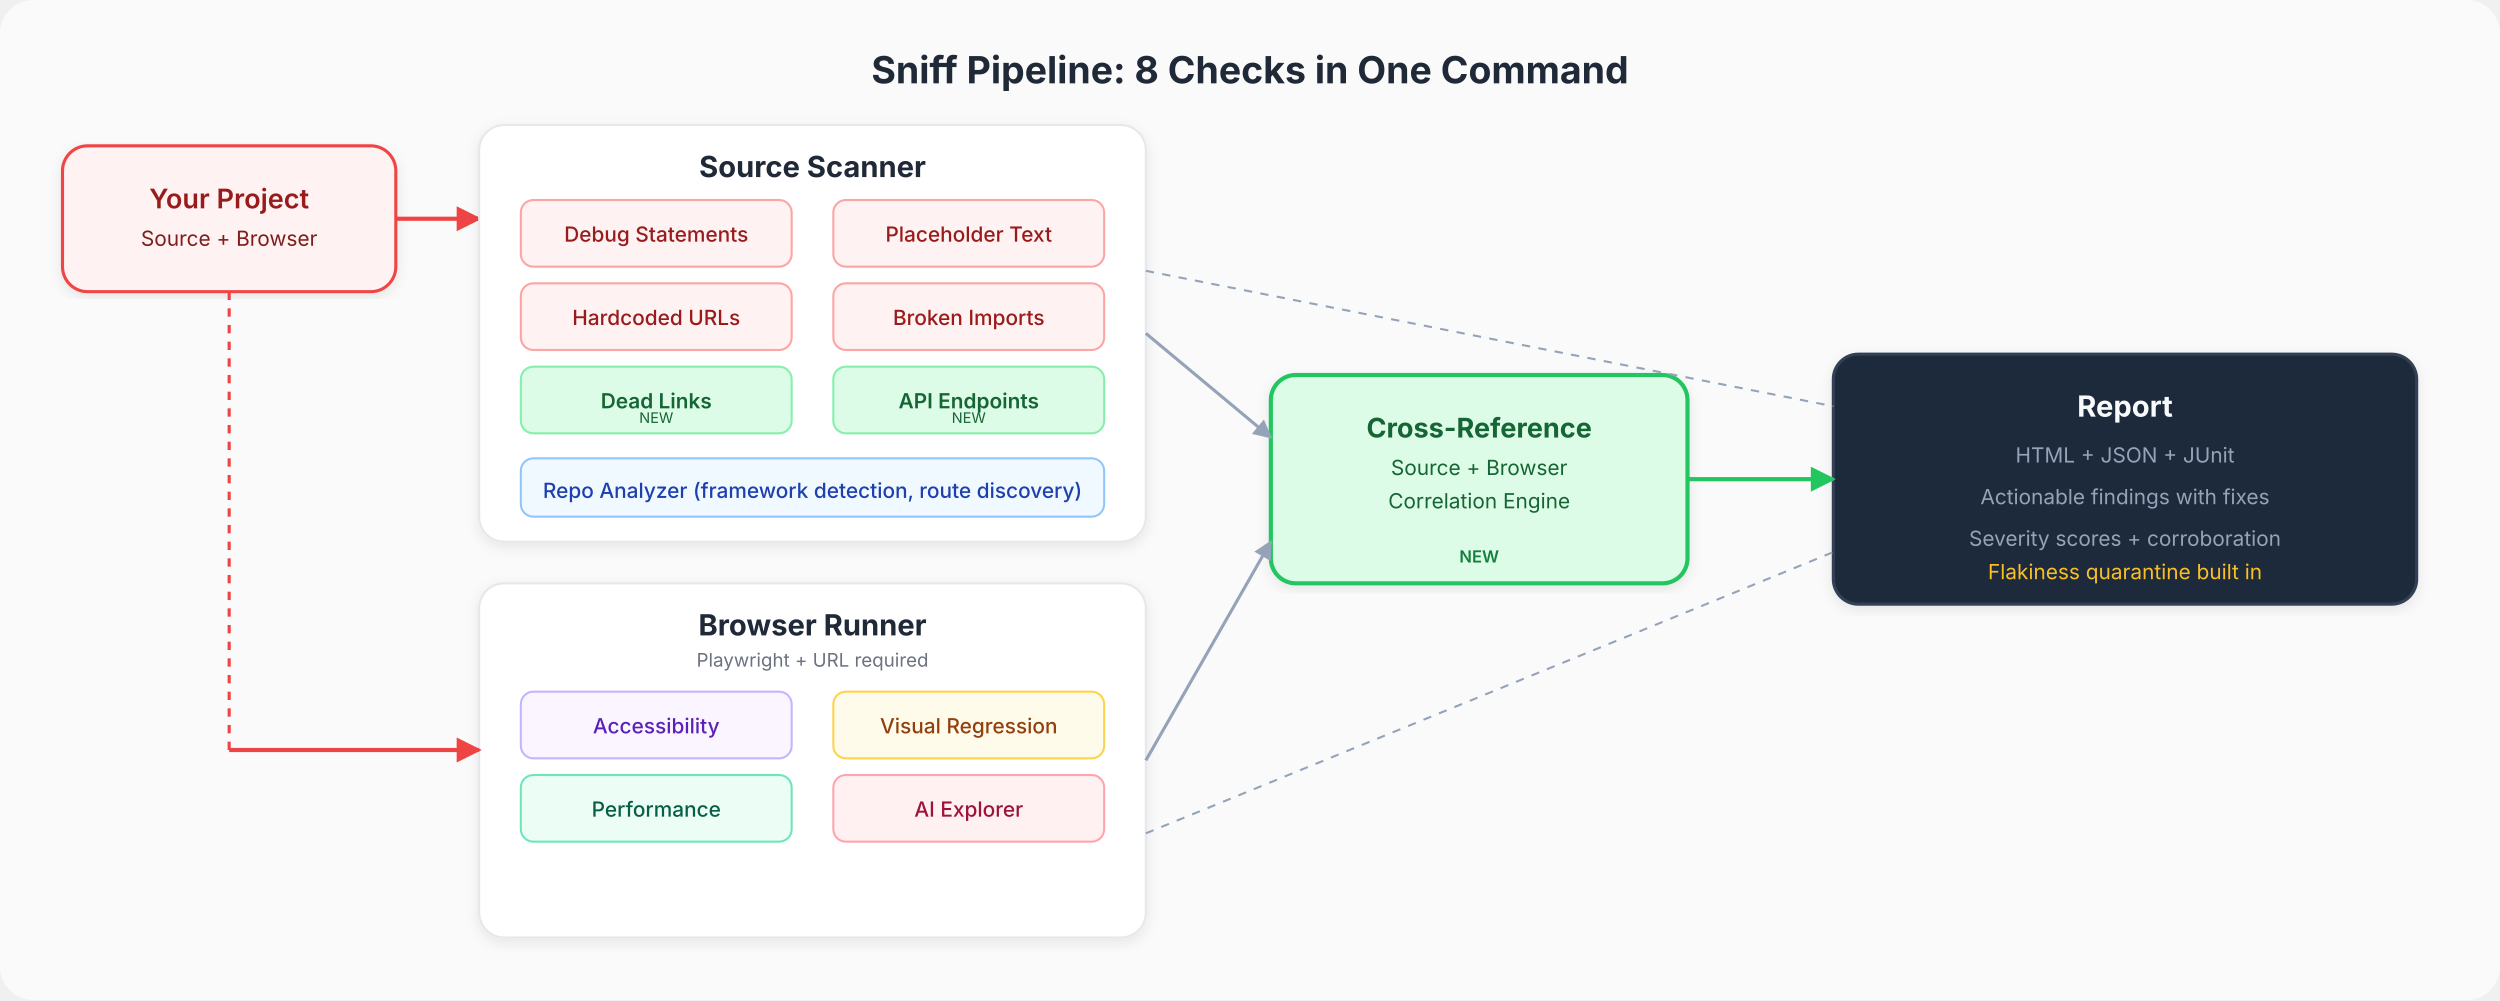
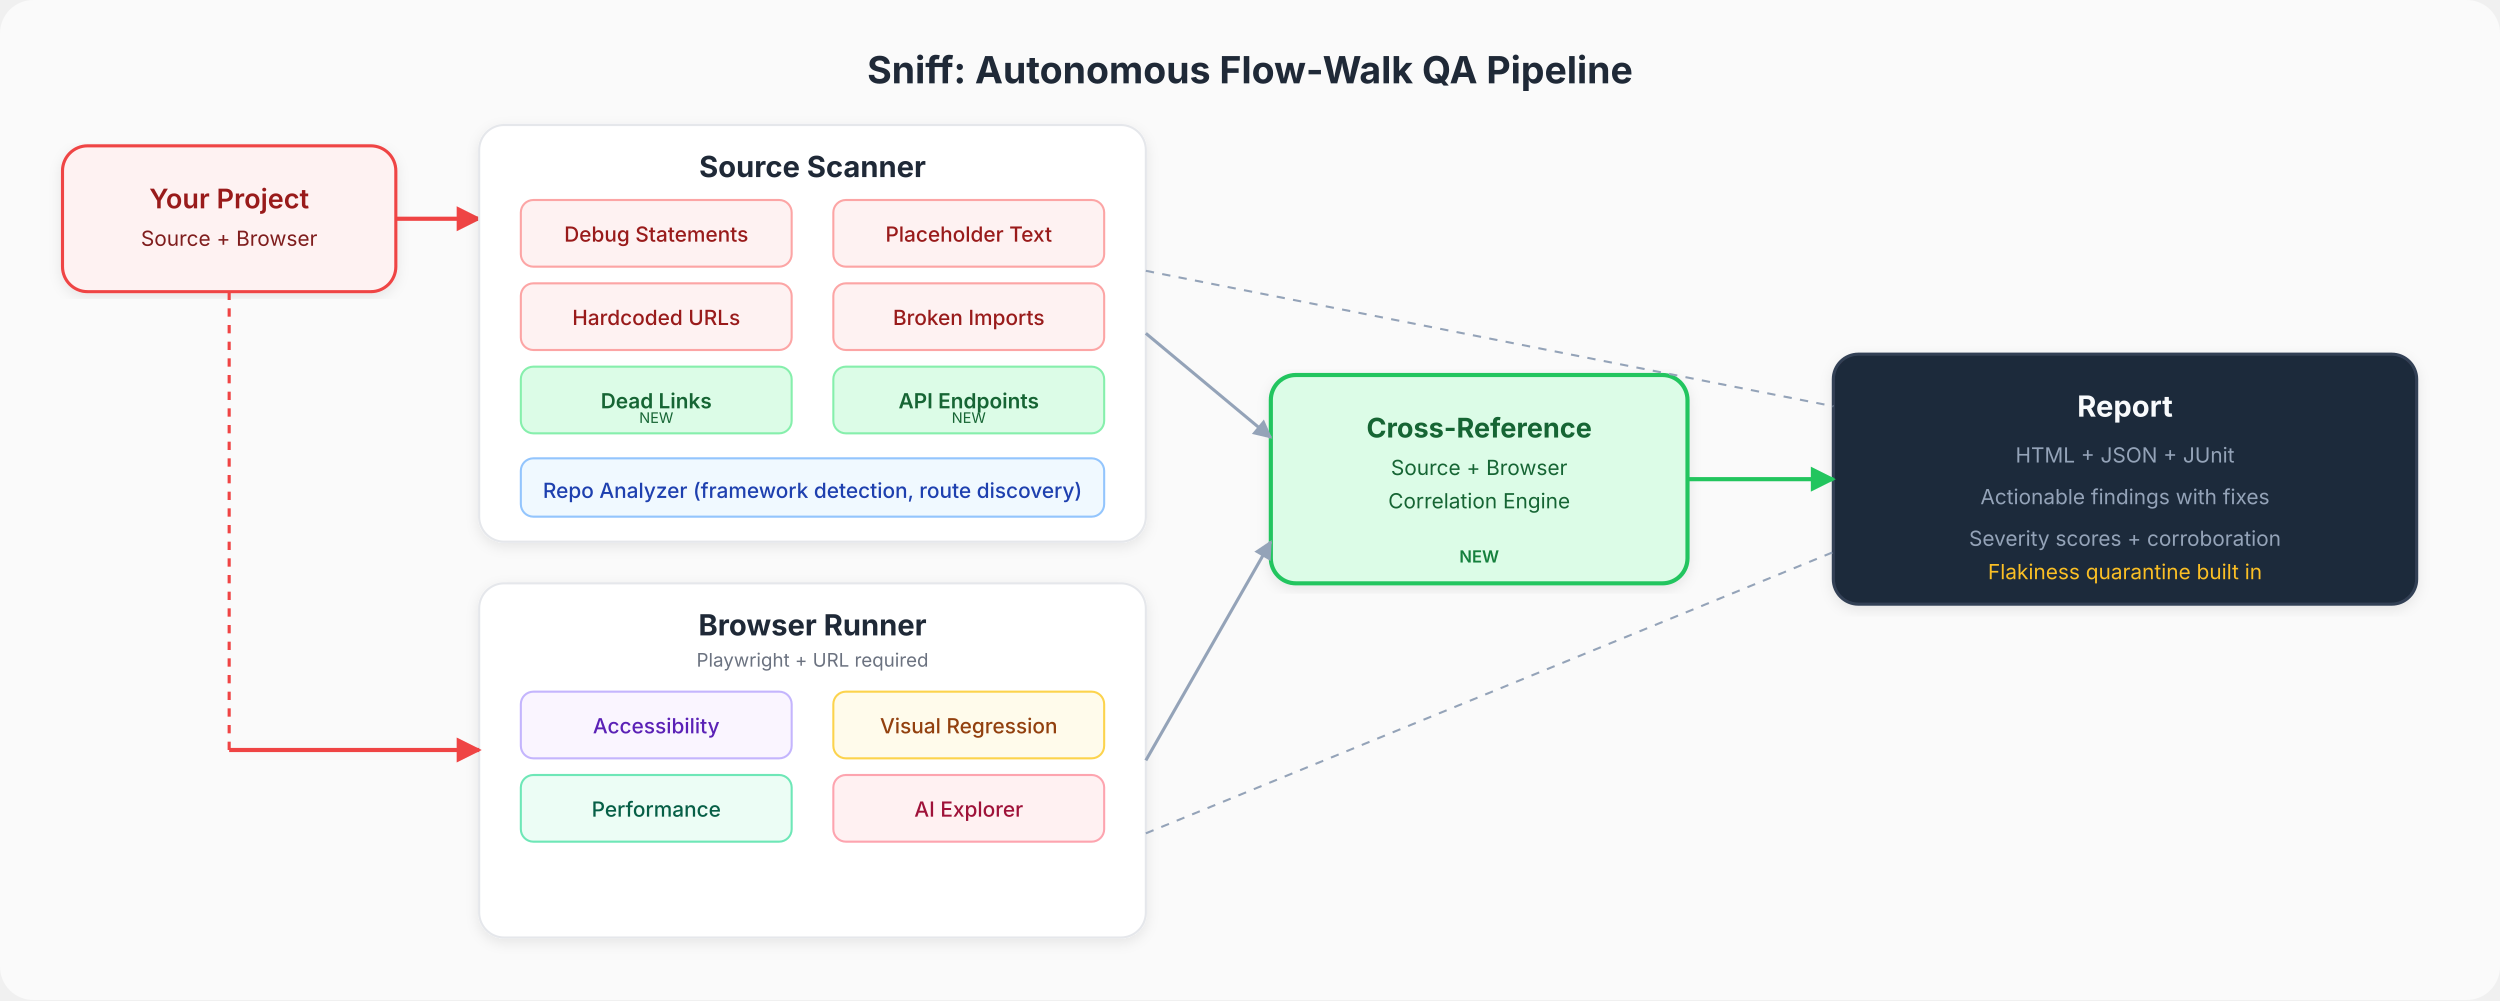
<svg xmlns="http://www.w3.org/2000/svg" viewBox="0 0 1200 480" font-family="-apple-system, system-ui, sans-serif">
  <defs>
    <filter id="shadow" x="-5%" y="-5%" width="110%" height="110%">
      <feDropShadow dx="0" dy="2" stdDeviation="3" flood-color="#00000015" />
    </filter>
  </defs>
  <rect width="1200" height="480" rx="16" fill="#fafafa" />
-   <text x="600" y="40" text-anchor="middle" font-size="18" font-weight="700" fill="#1f2937">Sniff Pipeline: 8 Checks in One Command</text>
+   <text x="600" y="40" text-anchor="middle" font-size="18" font-weight="700" fill="#1f2937">Sniff: Autonomous Flow-Walk QA Pipeline</text>
  <rect x="30" y="70" width="160" height="70" rx="12" fill="#fef2f2" stroke="#ef4444" stroke-width="1.5" filter="url(#shadow)" />
  <text x="110" y="100" text-anchor="middle" font-size="13" font-weight="600" fill="#991b1b">Your Project</text>
  <text x="110" y="118" text-anchor="middle" font-size="10" fill="#7f1d1d">Source + Browser</text>
  <line x1="190" y1="105" x2="230" y2="105" stroke="#ef4444" stroke-width="2" marker-end="url(#arrowRed)" />
  <defs>
    <marker id="arrowRed" viewBox="0 0 10 10" refX="9" refY="5" markerWidth="6" markerHeight="6" orient="auto">
      <path d="M 0 0 L 10 5 L 0 10 z" fill="#ef4444" />
    </marker>
  </defs>
  <rect x="230" y="60" width="320" height="200" rx="12" fill="#fff" stroke="#e5e7eb" stroke-width="1" filter="url(#shadow)" />
  <text x="390" y="85" text-anchor="middle" font-size="14" font-weight="700" fill="#1f2937">Source Scanner</text>
  <rect x="250" y="96" width="130" height="32" rx="6" fill="#fef2f2" stroke="#fca5a5" stroke-width="1" />
  <text x="315" y="116" text-anchor="middle" font-size="10" font-weight="500" fill="#991b1b">Debug Statements</text>
  <rect x="400" y="96" width="130" height="32" rx="6" fill="#fef2f2" stroke="#fca5a5" stroke-width="1" />
  <text x="465" y="116" text-anchor="middle" font-size="10" font-weight="500" fill="#991b1b">Placeholder Text</text>
  <rect x="250" y="136" width="130" height="32" rx="6" fill="#fef2f2" stroke="#fca5a5" stroke-width="1" />
  <text x="315" y="156" text-anchor="middle" font-size="10" font-weight="500" fill="#991b1b">Hardcoded URLs</text>
  <rect x="400" y="136" width="130" height="32" rx="6" fill="#fef2f2" stroke="#fca5a5" stroke-width="1" />
  <text x="465" y="156" text-anchor="middle" font-size="10" font-weight="500" fill="#991b1b">Broken Imports</text>
  <rect x="250" y="176" width="130" height="32" rx="6" fill="#dcfce7" stroke="#86efac" stroke-width="1" />
  <text x="315" y="196" text-anchor="middle" font-size="10" font-weight="600" fill="#166534">Dead Links</text>
  <text x="315" y="203" text-anchor="middle" font-size="7" fill="#166534">NEW</text>
  <rect x="400" y="176" width="130" height="32" rx="6" fill="#dcfce7" stroke="#86efac" stroke-width="1" />
  <text x="465" y="196" text-anchor="middle" font-size="10" font-weight="600" fill="#166534">API Endpoints</text>
  <text x="465" y="203" text-anchor="middle" font-size="7" fill="#166534">NEW</text>
  <rect x="250" y="220" width="280" height="28" rx="6" fill="#f0f9ff" stroke="#93c5fd" stroke-width="1" />
  <text x="390" y="239" text-anchor="middle" font-size="10" font-weight="500" fill="#1e40af">Repo Analyzer (framework detection, route discovery)</text>
  <rect x="230" y="280" width="320" height="170" rx="12" fill="#fff" stroke="#e5e7eb" stroke-width="1" filter="url(#shadow)" />
  <text x="390" y="305" text-anchor="middle" font-size="14" font-weight="700" fill="#1f2937">Browser Runner</text>
  <text x="390" y="320" text-anchor="middle" font-size="9" fill="#6b7280">Playwright + URL required</text>
  <rect x="250" y="332" width="130" height="32" rx="6" fill="#faf5ff" stroke="#c4b5fd" stroke-width="1" />
  <text x="315" y="352" text-anchor="middle" font-size="10" font-weight="500" fill="#5b21b6">Accessibility</text>
  <rect x="400" y="332" width="130" height="32" rx="6" fill="#fffbeb" stroke="#fcd34d" stroke-width="1" />
  <text x="465" y="352" text-anchor="middle" font-size="10" font-weight="500" fill="#92400e">Visual Regression</text>
  <rect x="250" y="372" width="130" height="32" rx="6" fill="#ecfdf5" stroke="#6ee7b7" stroke-width="1" />
  <text x="315" y="392" text-anchor="middle" font-size="10" font-weight="500" fill="#065f46">Performance</text>
  <rect x="400" y="372" width="130" height="32" rx="6" fill="#fff1f2" stroke="#fda4af" stroke-width="1" />
  <text x="465" y="392" text-anchor="middle" font-size="10" font-weight="500" fill="#9f1239">AI Explorer</text>
  <line x1="110" y1="140" x2="110" y2="360" stroke="#ef4444" stroke-width="1.5" stroke-dasharray="4" />
  <line x1="110" y1="360" x2="230" y2="360" stroke="#ef4444" stroke-width="2" marker-end="url(#arrowRed)" />
  <rect x="610" y="180" width="200" height="100" rx="12" fill="#dcfce7" stroke="#22c55e" stroke-width="2" filter="url(#shadow)" />
  <text x="710" y="210" text-anchor="middle" font-size="13" font-weight="700" fill="#166534">Cross-Reference</text>
  <text x="710" y="228" text-anchor="middle" font-size="10" fill="#166534">Source + Browser</text>
  <text x="710" y="244" text-anchor="middle" font-size="10" fill="#166534">Correlation Engine</text>
  <text x="710" y="270" text-anchor="middle" font-size="8" font-weight="600" fill="#15803d">NEW</text>
  <line x1="550" y1="160" x2="610" y2="210" stroke="#94a3b8" stroke-width="1.5" marker-end="url(#arrowGray)" />
  <line x1="550" y1="365" x2="610" y2="260" stroke="#94a3b8" stroke-width="1.5" marker-end="url(#arrowGray)" />
  <defs>
    <marker id="arrowGray" viewBox="0 0 10 10" refX="9" refY="5" markerWidth="6" markerHeight="6" orient="auto">
      <path d="M 0 0 L 10 5 L 0 10 z" fill="#94a3b8" />
    </marker>
  </defs>
  <rect x="880" y="170" width="280" height="120" rx="12" fill="#1e293b" stroke="#334155" stroke-width="1.5" filter="url(#shadow)" />
  <text x="1020" y="200" text-anchor="middle" font-size="14" font-weight="700" fill="#f8fafc">Report</text>
  <text x="1020" y="222" text-anchor="middle" font-size="10" fill="#94a3b8">HTML + JSON + JUnit</text>
  <text x="1020" y="242" text-anchor="middle" font-size="10" fill="#94a3b8">Actionable findings with fixes</text>
  <text x="1020" y="262" text-anchor="middle" font-size="10" fill="#94a3b8">Severity scores + corroboration</text>
  <text x="1020" y="278" text-anchor="middle" font-size="10" fill="#fbbf24">Flakiness quarantine built in</text>
  <line x1="810" y1="230" x2="880" y2="230" stroke="#22c55e" stroke-width="2" marker-end="url(#arrowGreen)" />
  <defs>
    <marker id="arrowGreen" viewBox="0 0 10 10" refX="9" refY="5" markerWidth="6" markerHeight="6" orient="auto">
      <path d="M 0 0 L 10 5 L 0 10 z" fill="#22c55e" />
    </marker>
  </defs>
  <line x1="550" y1="130" x2="880" y2="195" stroke="#94a3b8" stroke-width="1" stroke-dasharray="4" />
  <line x1="550" y1="400" x2="880" y2="265" stroke="#94a3b8" stroke-width="1" stroke-dasharray="4" />
</svg>
